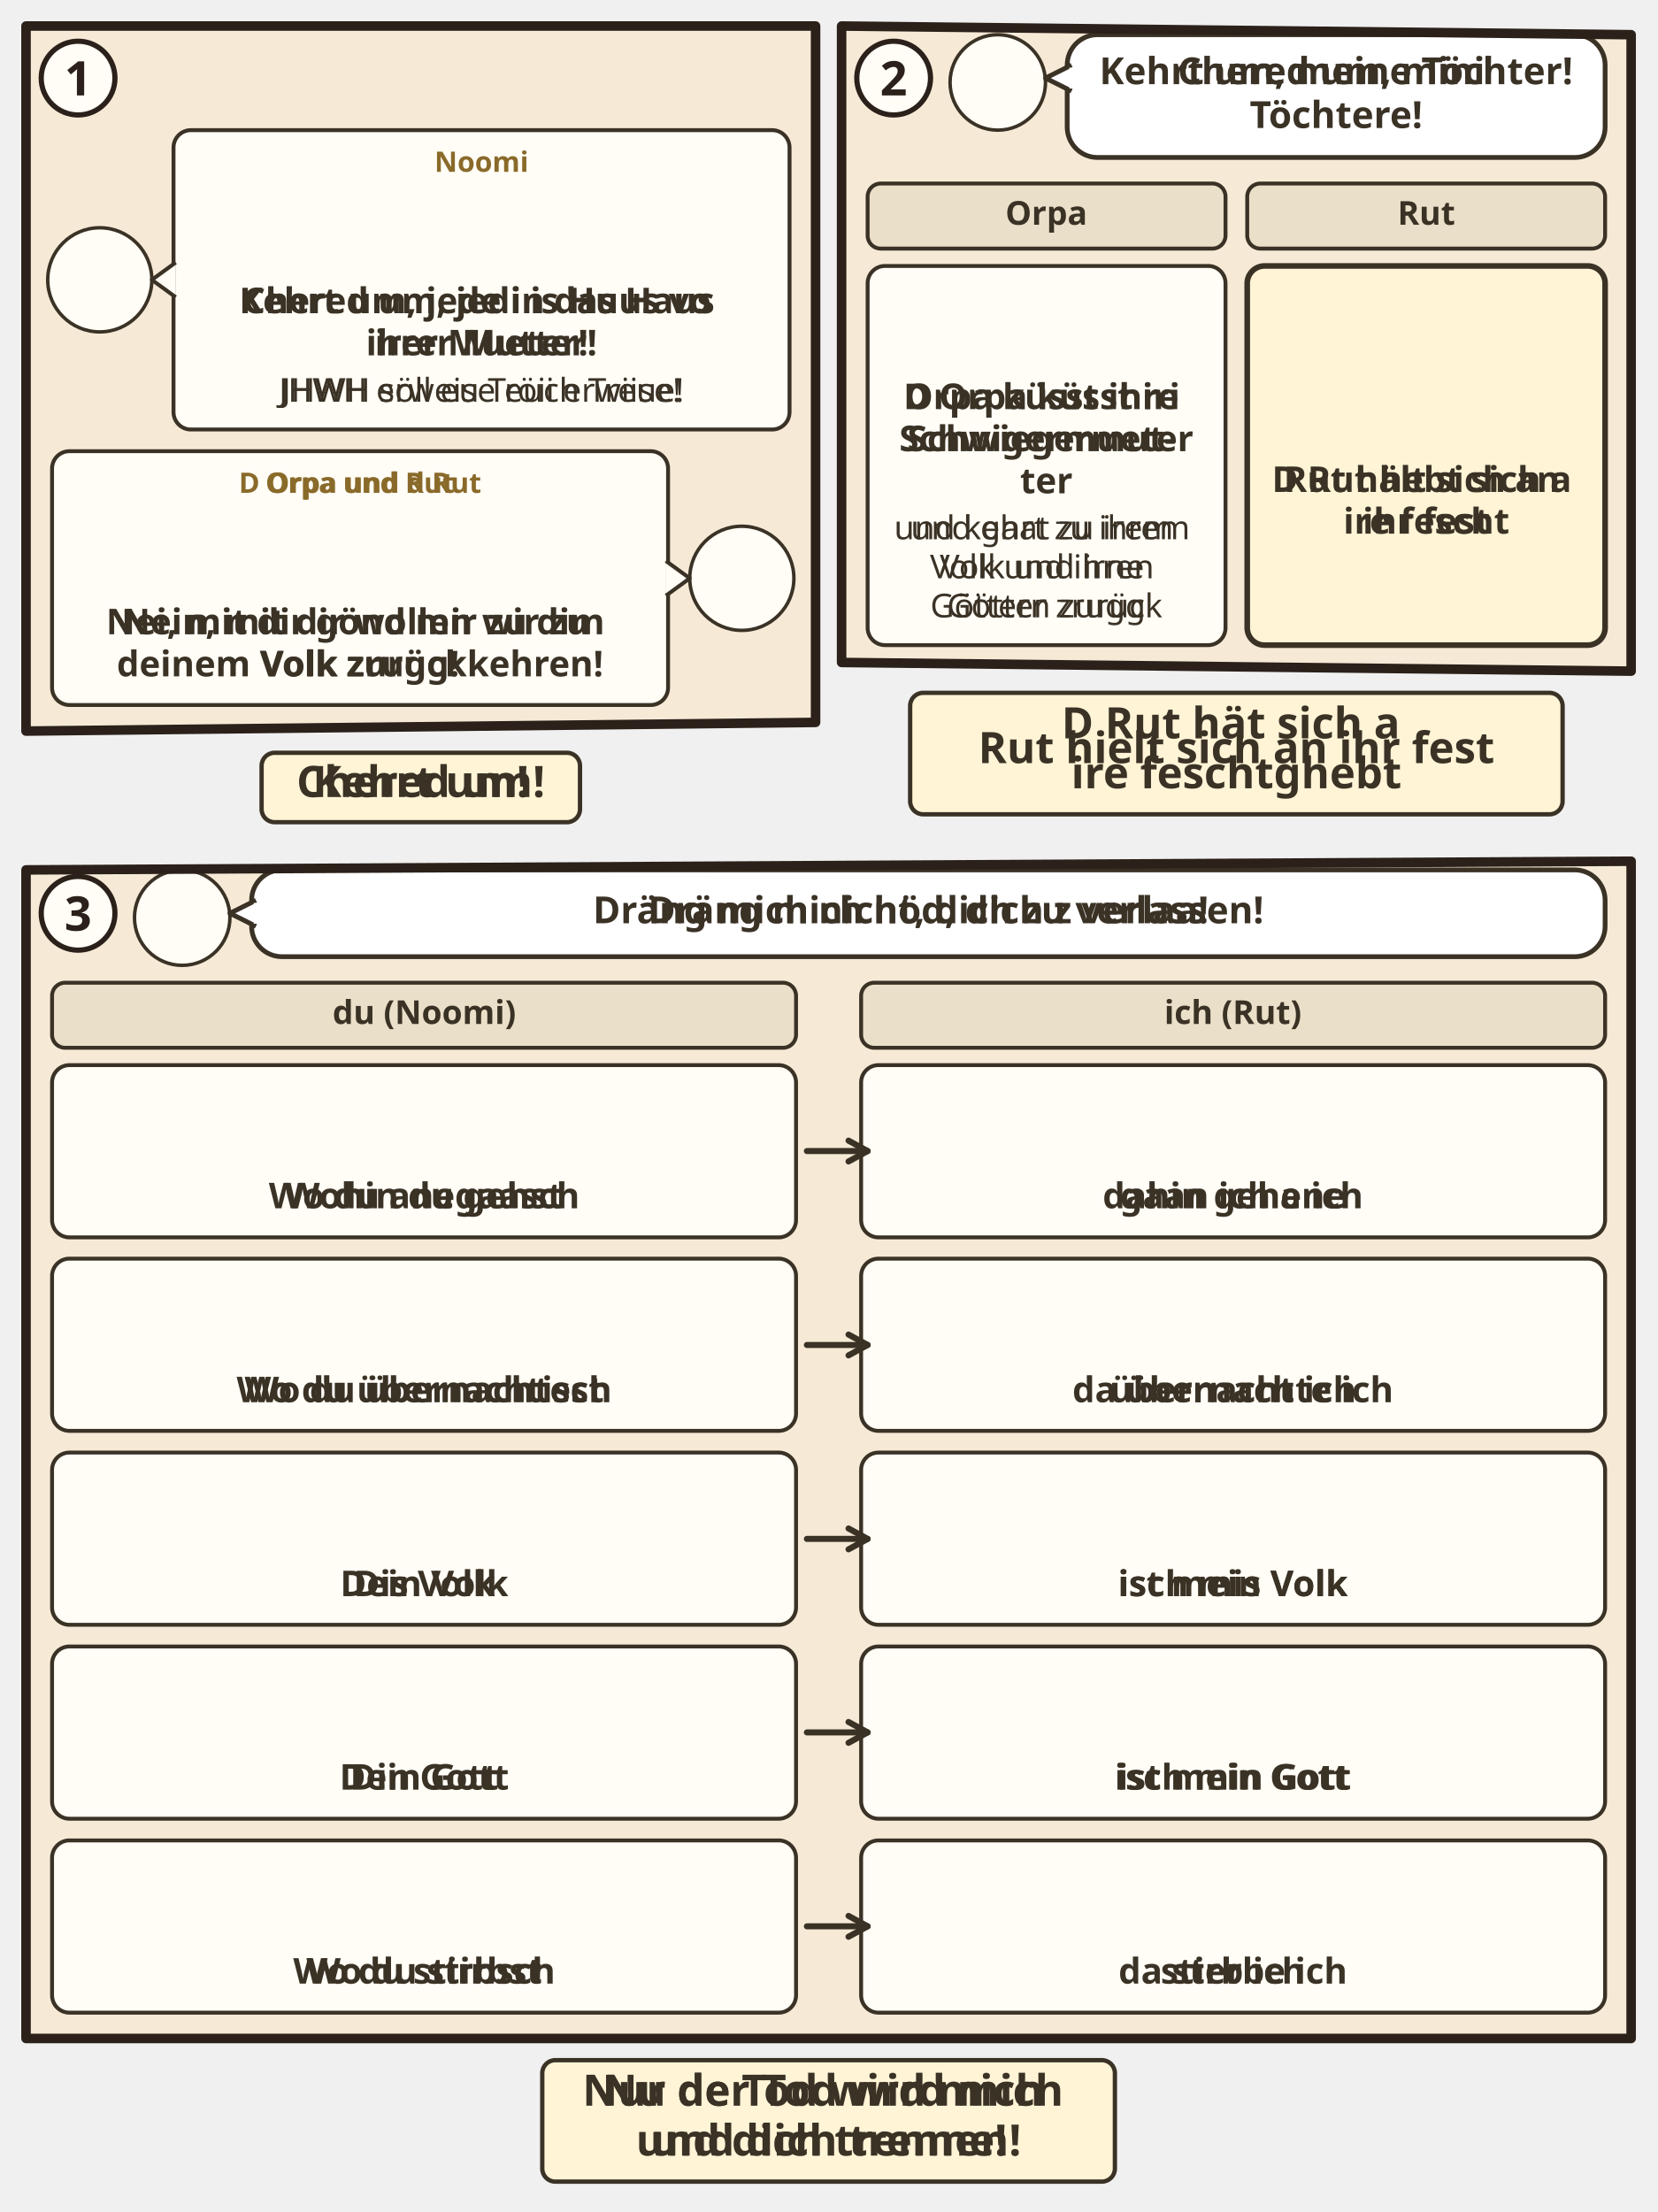
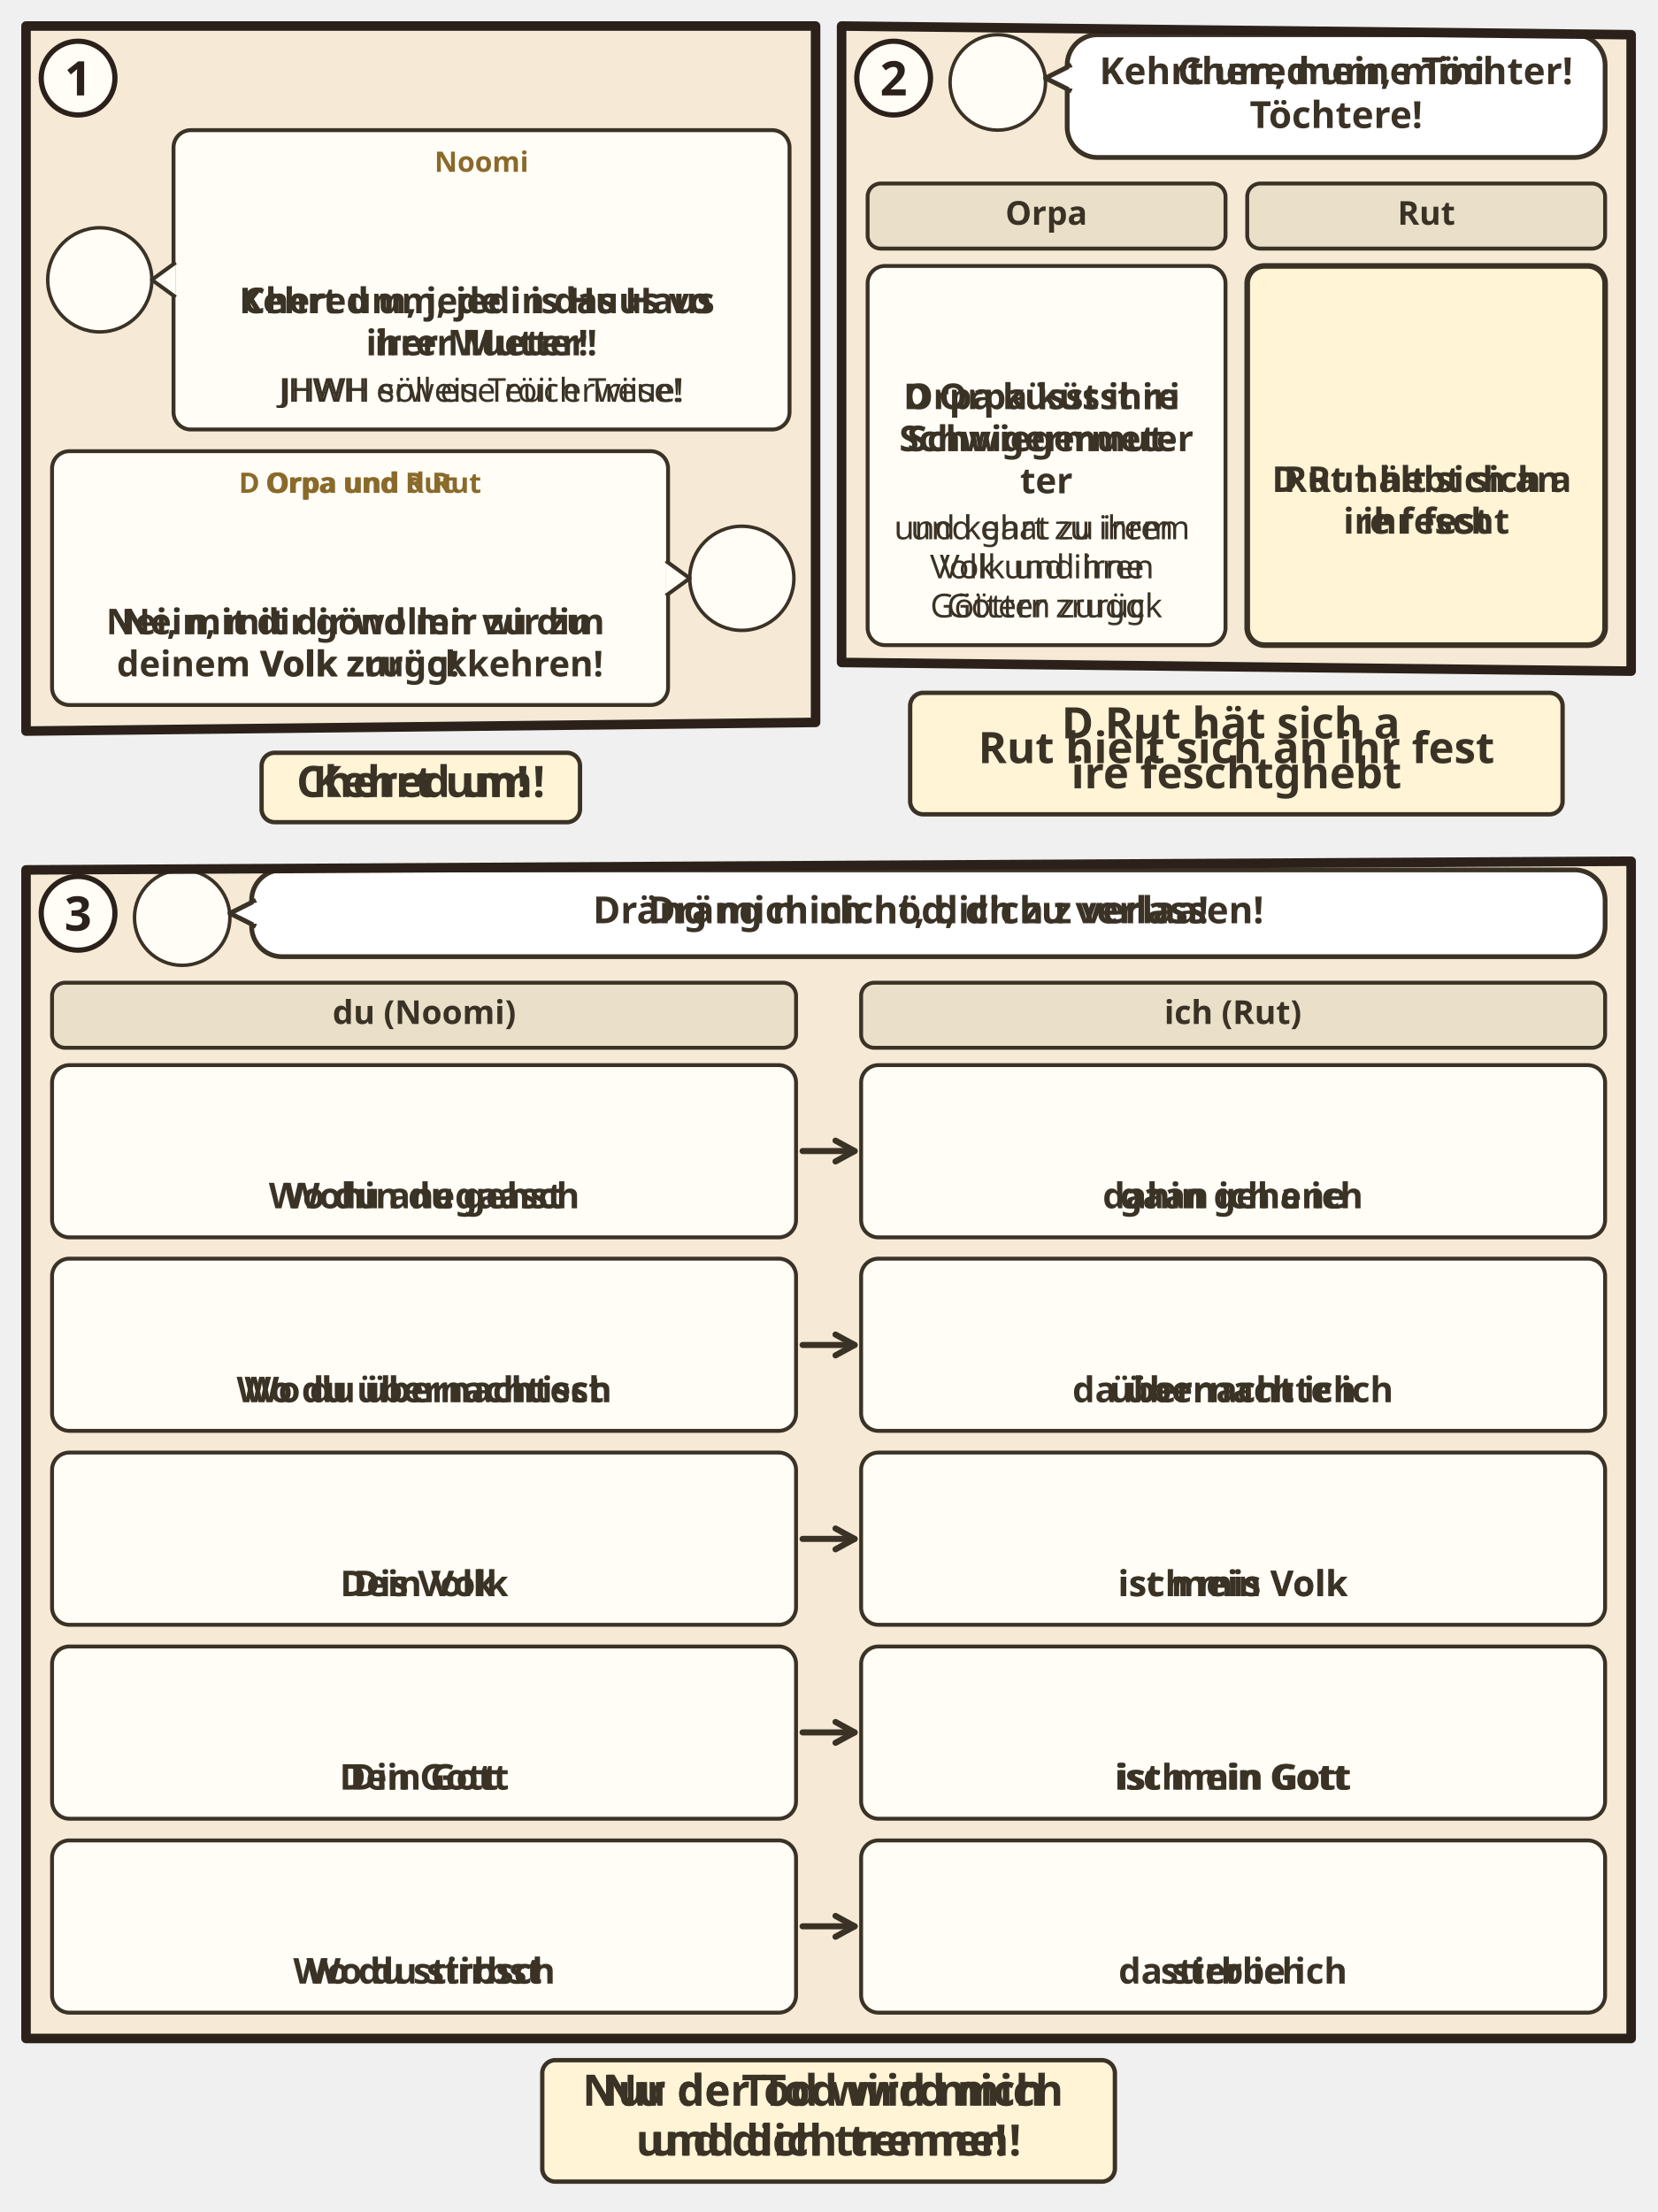
<svg xmlns="http://www.w3.org/2000/svg" viewBox="0 0 382 509.86">
  <svg class="ill-tile" data-span="1" x="0" y="0" width="194" height="196.512" viewBox="0 0 194 196.512">
    <g transform="translate(4 4)">
      <clipPath id="an-cp-rut-001-006-018-1">
        <polygon points="2,2 184,2 184,162.512 2,164.512" />
      </clipPath>
      <g clip-path="url(#an-cp-rut-001-006-018-1)">
        <polygon points="2,2 184,2 184,162.512 2,164.512" fill="#F6EAD7" />
        <g class="dg-vis" data-visual="dialogue">
          <circle cx="19.0" cy="60.5" r="12.0" fill="#FFFDF6" stroke="#3B3226" stroke-width=".8" />
          <use href="#an-p-noomi" x="9.8" y="50.4" width="18.5" height="19.8" />
          <g class="dg-cell">
            <rect x="36.0" y="26.0" width="142.0" height="69.0" rx="4" fill="#FFFDF6" stroke="#3B3226" stroke-width="0.9" />
            <text text-anchor="middle" font-family="sans-serif" font-size="6.5" font-weight="700" fill="#8A6A2A">
              <tspan x="107.0" y="35.6">Noomi</tspan>
            </text>
            <use href="#an-z-umkehr" x="93.7" y="39.2" width="26.7" height="20" />
            <text class="lw lw-de" text-anchor="middle" font-family="sans-serif" font-size="8.2" font-weight="700" fill="#3B3226">
              <tspan x="107.0" y="68.2">Kehrt um, jede in das Haus</tspan>
              <tspan x="107.0" y="77.9">ihrer Mutter!</tspan>
            </text>
            <text class="lw lw-gsw" text-anchor="middle" font-family="sans-serif" font-size="8.2" font-weight="700" fill="#3B3226">
              <tspan x="107.0" y="68.2">Chered um, jedi is Huus vo</tspan>
              <tspan x="107.0" y="77.9">irer Mueter!</tspan>
            </text>
            <text class="lw lw-de" text-anchor="middle" font-family="sans-serif" font-size="7.6" font-weight="400" fill="#3B3226">
              <tspan x="107.0" y="88.6">JHWH erweise euch Treue!</tspan>
            </text>
            <text class="lw lw-gsw" text-anchor="middle" font-family="sans-serif" font-size="7.6" font-weight="400" fill="#3B3226">
              <tspan x="107.0" y="88.6">JHWH söll eu Tröii erwiise!</tspan>
            </text>
          </g>
          <path d="M36.5 56.5L31.0 60.5L36.5 64.5" fill="#FFFDF6" stroke="#3B3226" stroke-width=".9" stroke-linejoin="round" />
          <circle cx="167.0" cy="129.3" r="12.0" fill="#FFFDF6" stroke="#3B3226" stroke-width=".8" />
          <use href="#an-p-orpa" x="157.8" y="119.1" width="18.5" height="19.8" />
          <g class="dg-cell">
            <rect x="8.0" y="100.0" width="142.0" height="58.5" rx="4" fill="#FFFDF6" stroke="#3B3226" stroke-width="0.9" />
            <text class="lw lw-de" text-anchor="middle" font-family="sans-serif" font-size="6.5" font-weight="700" fill="#8A6A2A">
              <tspan x="79.0" y="109.6">Orpa und Rut</tspan>
            </text>
            <text class="lw lw-gsw" text-anchor="middle" font-family="sans-serif" font-size="6.5" font-weight="700" fill="#8A6A2A">
              <tspan x="79.0" y="109.6">D Orpa und d Rut</tspan>
            </text>
            <use href="#an-p-rut" x="72.0" y="113.2" width="14.1" height="20" />
            <text class="lw lw-de" text-anchor="middle" font-family="sans-serif" font-size="8.2" font-weight="700" fill="#3B3226">
              <tspan x="79.0" y="142.2">Nein, mit dir wollen wir zu</tspan>
              <tspan x="79.0" y="151.9">deinem Volk zurückkehren!</tspan>
            </text>
            <text class="lw lw-gsw" text-anchor="middle" font-family="sans-serif" font-size="8.2" font-weight="700" fill="#3B3226">
              <tspan x="79.0" y="142.2">Nei, mit dir gönd mir zu dim</tspan>
              <tspan x="79.0" y="151.9">Volk zrugg!</tspan>
            </text>
          </g>
          <path d="M149.5 125.3L155.0 129.3L149.5 133.3" fill="#FFFDF6" stroke="#3B3226" stroke-width=".9" stroke-linejoin="round" />
        </g>
      </g>
      <polygon points="2,2 184,2 184,162.512 2,164.512" fill="none" stroke="#2B211A" stroke-width="2.2" stroke-linejoin="round" />
      <circle cx="14" cy="14" r="8.5" fill="#FFFDF6" stroke="#2B211A" stroke-width="1.2" />
      <text x="14" y="18" text-anchor="middle" font-family="sans-serif" font-size="11" font-weight="700" fill="#2B211A">1</text>
      <g transform="translate(0.0 168.512)">
        <g class="ill-words">
          <rect x="56.3" y="1.0" width="73.4" height="16" rx="3" fill="#FFF4D6" stroke="#3B3226" stroke-width="1" />
          <text class="lw lw-de" text-anchor="middle" font-family="sans-serif" font-size="10" font-weight="700" fill="#3B3226">
            <tspan x="93.0" y="11.2">Kehrt um!</tspan>
          </text>
          <text class="lw lw-gsw" text-anchor="middle" font-family="sans-serif" font-size="10" font-weight="700" fill="#3B3226">
            <tspan x="93.0" y="11.2">Chered um!</tspan>
          </text>
        </g>
      </g>
    </g>
  </svg>
  <svg class="ill-tile" data-span="1" x="188" y="0" width="194" height="194.696" viewBox="0 0 194 194.696">
    <g transform="translate(4 4)">
      <clipPath id="an-cp-rut-001-006-018-2">
        <polygon points="2,2 184,4 184,150.696 2,148.696" />
      </clipPath>
      <g clip-path="url(#an-cp-rut-001-006-018-2)">
        <polygon points="2,2 184,4 184,150.696 2,148.696" fill="#F6EAD7" />
        <circle cx="38.0" cy="15.0" r="11.0" fill="#FFFDF6" stroke="#3B3226" stroke-width=".8" />
        <use href="#an-p-noomi" x="29.6" y="5.8" width="16.8" height="18.0" />
        <rect x="54.0" y="4" width="124.0" height="28.3" rx="7" fill="#FFFFFF" stroke="#3B3226" stroke-width="1.1" />
        <path d="M55.0 11L49.0 14L55.0 17" fill="#FFFFFF" stroke="#3B3226" stroke-width="1.1" stroke-linejoin="round" />
        <path d="M55.2 11.6V16.4" stroke="#FFFFFF" stroke-width="1.4" />
        <text class="lw lw-de" text-anchor="middle" font-family="sans-serif" font-size="8.6" font-weight="700" fill="#3B3226">
          <tspan x="116.0" y="15.4">Kehrt um, meine Töchter!</tspan>
        </text>
        <text class="lw lw-gsw" text-anchor="middle" font-family="sans-serif" font-size="8.6" font-weight="700" fill="#3B3226">
          <tspan x="116.0" y="15.4">Chered um, mini</tspan>
          <tspan x="116.0" y="25.5">Töchtere!</tspan>
        </text>
        <g class="dg-vis" data-visual="columns">
          <rect x="8.0" y="38.3" width="82.5" height="15.0" rx="3" fill="#EADFC8" stroke="#3B3226" stroke-width=".9" />
          <text text-anchor="middle" font-family="sans-serif" font-size="7.6" font-weight="700" fill="#3B3226">
            <tspan x="49.2" y="47.8">Orpa</tspan>
          </text>
          <rect x="95.5" y="38.3" width="82.5" height="15.0" rx="3" fill="#EADFC8" stroke="#3B3226" stroke-width=".9" />
          <text text-anchor="middle" font-family="sans-serif" font-size="7.6" font-weight="700" fill="#3B3226">
            <tspan x="136.8" y="47.8">Rut</tspan>
          </text>
          <g class="dg-cell">
            <rect x="8.0" y="57.3" width="82.5" height="87.4" rx="4" fill="#FFFDF6" stroke="#3B3226" stroke-width="0.9" />
            <use href="#an-p-orpa" x="27.6" y="61.3" width="14.1" height="20" />
            <use href="#an-z-kuss" x="44.7" y="61.3" width="26.2" height="20" />
            <text class="lw lw-de" text-anchor="middle" font-family="sans-serif" font-size="8.2" font-weight="700" fill="#3B3226">
              <tspan x="49.2" y="90.3">Orpa küsst ihre</tspan>
              <tspan x="49.2" y="100.0">Schwiegermut-</tspan>
              <tspan x="49.2" y="109.7">ter</tspan>
            </text>
            <text class="lw lw-gsw" text-anchor="middle" font-family="sans-serif" font-size="8.2" font-weight="700" fill="#3B3226">
              <tspan x="49.2" y="90.3">D Orpa küsst iri</tspan>
              <tspan x="49.2" y="100.0">Schwigermueter</tspan>
            </text>
            <text class="lw lw-de" text-anchor="middle" font-family="sans-serif" font-size="7.6" font-weight="400" fill="#3B3226">
              <tspan x="49.2" y="120.3">und kehrt zu ihrem</tspan>
              <tspan x="49.2" y="129.3">Volk und ihren</tspan>
              <tspan x="49.2" y="138.3">Göttern zurück</tspan>
            </text>
            <text class="lw lw-gsw" text-anchor="middle" font-family="sans-serif" font-size="7.6" font-weight="400" fill="#3B3226">
              <tspan x="49.2" y="120.3">und gaat zu irem</tspan>
              <tspan x="49.2" y="129.3">Volk und irne</tspan>
              <tspan x="49.2" y="138.3">Götter zrugg</tspan>
            </text>
          </g>
          <g class="dg-cell">
            <rect x="95.5" y="57.3" width="82.5" height="87.4" rx="4" fill="#FFF4D6" stroke="#3B3226" stroke-width="1.3" />
            <use href="#an-p-rut" x="116.9" y="80.3" width="14.1" height="20" />
            <use href="#an-z-treue" x="134.0" y="80.3" width="22.7" height="20" />
            <text class="lw lw-de" text-anchor="middle" font-family="sans-serif" font-size="8.2" font-weight="700" fill="#3B3226">
              <tspan x="136.8" y="109.4">Rut hält sich an</tspan>
              <tspan x="136.8" y="119.0">ihr fest</tspan>
            </text>
            <text class="lw lw-gsw" text-anchor="middle" font-family="sans-serif" font-size="8.2" font-weight="700" fill="#3B3226">
              <tspan x="136.8" y="109.4">D Rut hebt sich a</tspan>
              <tspan x="136.8" y="119.0">ire fescht</tspan>
            </text>
          </g>
        </g>
      </g>
      <polygon points="2,2 184,4 184,150.696 2,148.696" fill="none" stroke="#2B211A" stroke-width="2.2" stroke-linejoin="round" />
      <circle cx="14" cy="14" r="8.5" fill="#FFFDF6" stroke="#2B211A" stroke-width="1.2" />
      <text x="14" y="18" text-anchor="middle" font-family="sans-serif" font-size="11" font-weight="700" fill="#2B211A">2</text>
      <g transform="translate(0.0 154.696)">
        <g class="ill-words">
          <rect x="17.8" y="1.0" width="150.4" height="28" rx="3" fill="#FFF4D6" stroke="#3B3226" stroke-width="1" />
          <text class="lw lw-de" text-anchor="middle" font-family="sans-serif" font-size="10" font-weight="700" fill="#3B3226">
            <tspan x="93.0" y="17.2">Rut hielt sich an ihr fest</tspan>
          </text>
          <text class="lw lw-gsw" text-anchor="middle" font-family="sans-serif" font-size="10" font-weight="700" fill="#3B3226">
            <tspan x="93.0" y="11.5">D Rut hät sich a</tspan>
            <tspan x="93.0" y="23.0">ire feschtghebt</tspan>
          </text>
        </g>
      </g>
    </g>
  </svg>
  <svg class="ill-tile" data-span="2" x="0" y="192.512" width="382" height="317.348" viewBox="0 0 382 317.348">
    <g transform="translate(4 4)">
      <clipPath id="an-cp-rut-001-006-018-3">
        <polygon points="2,4 372,2 372,273.348 2,273.348" />
      </clipPath>
      <g clip-path="url(#an-cp-rut-001-006-018-3)">
        <polygon points="2,4 372,2 372,273.348 2,273.348" fill="#F6EAD7" />
        <circle cx="38.0" cy="15.0" r="11.0" fill="#FFFDF6" stroke="#3B3226" stroke-width=".8" />
        <use href="#an-p-rut" x="29.6" y="5.8" width="16.8" height="18.0" />
        <rect x="54.0" y="4" width="312.0" height="20.0" rx="7" fill="#FFFFFF" stroke="#3B3226" stroke-width="1.1" />
        <path d="M55.0 11L49.0 14L55.0 17" fill="#FFFFFF" stroke="#3B3226" stroke-width="1.1" stroke-linejoin="round" />
        <path d="M55.2 11.6V16.4" stroke="#FFFFFF" stroke-width="1.4" />
        <text class="lw lw-de" text-anchor="middle" font-family="sans-serif" font-size="8.6" font-weight="700" fill="#3B3226">
          <tspan x="210.0" y="16.3">Dräng mich nicht, dich zu verlassen!</tspan>
        </text>
        <text class="lw lw-gsw" text-anchor="middle" font-family="sans-serif" font-size="8.6" font-weight="700" fill="#3B3226">
          <tspan x="210.0" y="16.3">Dräng mich nöd, dich z verlaa!</tspan>
        </text>
        <g class="dg-vis" data-visual="columns">
          <rect x="8.0" y="30.0" width="171.5" height="15.0" rx="3" fill="#EADFC8" stroke="#3B3226" stroke-width=".9" />
          <text text-anchor="middle" font-family="sans-serif" font-size="7.6" font-weight="700" fill="#3B3226">
            <tspan x="93.8" y="39.5">du (Noomi)</tspan>
          </text>
          <rect x="194.5" y="30.0" width="171.5" height="15.0" rx="3" fill="#EADFC8" stroke="#3B3226" stroke-width=".9" />
          <text text-anchor="middle" font-family="sans-serif" font-size="7.6" font-weight="700" fill="#3B3226">
            <tspan x="280.2" y="39.5">ich (Rut)</tspan>
          </text>
          <g class="dg-cell">
            <rect x="8.0" y="49.0" width="171.5" height="39.7" rx="4" fill="#FFFDF6" stroke="#3B3226" stroke-width="0.9" />
            <use href="#an-z-weg" x="78.8" y="53.0" width="30.0" height="20" />
            <text class="lw lw-de" text-anchor="middle" font-family="sans-serif" font-size="8.2" font-weight="700" fill="#3B3226">
              <tspan x="93.8" y="82.0">Wohin du gehst</tspan>
            </text>
            <text class="lw lw-gsw" text-anchor="middle" font-family="sans-serif" font-size="8.2" font-weight="700" fill="#3B3226">
              <tspan x="93.8" y="82.0">Wo du anegaasch</tspan>
            </text>
          </g>
          <g class="dg-cell">
            <rect x="194.5" y="49.0" width="171.5" height="39.7" rx="4" fill="#FFFDF6" stroke="#3B3226" stroke-width="0.9" />
            <use href="#an-z-weg" x="265.2" y="53.0" width="30.0" height="20" />
            <text class="lw lw-de" text-anchor="middle" font-family="sans-serif" font-size="8.2" font-weight="700" fill="#3B3226">
              <tspan x="280.2" y="82.0">dahin gehe ich</tspan>
            </text>
            <text class="lw lw-gsw" text-anchor="middle" font-family="sans-serif" font-size="8.2" font-weight="700" fill="#3B3226">
              <tspan x="280.2" y="82.0">gaan ich ane</tspan>
            </text>
          </g>
-           <path d="M182.0 68.8L196.0 68.8" stroke="#3B3226" stroke-width="1.4" stroke-linecap="round" />
-           <path d="M191.6 71.2L196.0 68.8L191.6 66.4" fill="none" stroke="#3B3226" stroke-width="1.4" stroke-linecap="round" stroke-linejoin="round" />
+           <g class="dg-link" data-a="181.0,68.8" data-b="193.0,68.8">
+             <path d="M181.0 68.8L193.0 68.8" stroke="#3B3226" stroke-width="1.4" stroke-linecap="round" />
+             <path d="M188.6 71.2L193.0 68.8L188.6 66.4" fill="none" stroke="#3B3226" stroke-width="1.4" stroke-linecap="round" stroke-linejoin="round" />
+           </g>
          <g class="dg-cell">
            <rect x="8.0" y="93.6" width="171.5" height="39.7" rx="4" fill="#FFFDF6" stroke="#3B3226" stroke-width="0.9" />
            <use href="#an-z-nacht" x="83.8" y="97.6" width="20.0" height="20" />
            <text class="lw lw-de" text-anchor="middle" font-family="sans-serif" font-size="8.2" font-weight="700" fill="#3B3226">
              <tspan x="93.8" y="126.7">Wo du übernachtest</tspan>
            </text>
            <text class="lw lw-gsw" text-anchor="middle" font-family="sans-serif" font-size="8.2" font-weight="700" fill="#3B3226">
              <tspan x="93.8" y="126.7">Wo du übernachtisch</tspan>
            </text>
          </g>
          <g class="dg-cell">
            <rect x="194.5" y="93.6" width="171.5" height="39.7" rx="4" fill="#FFFDF6" stroke="#3B3226" stroke-width="0.9" />
            <use href="#an-z-nacht" x="270.2" y="97.6" width="20.0" height="20" />
            <text class="lw lw-de" text-anchor="middle" font-family="sans-serif" font-size="8.2" font-weight="700" fill="#3B3226">
              <tspan x="280.2" y="126.7">da übernachte ich</tspan>
            </text>
            <text class="lw lw-gsw" text-anchor="middle" font-family="sans-serif" font-size="8.2" font-weight="700" fill="#3B3226">
              <tspan x="280.2" y="126.7">übernacht ich</tspan>
            </text>
          </g>
-           <path d="M182.0 113.5L196.0 113.5" stroke="#3B3226" stroke-width="1.4" stroke-linecap="round" />
-           <path d="M191.6 115.9L196.0 113.5L191.6 111.1" fill="none" stroke="#3B3226" stroke-width="1.4" stroke-linecap="round" stroke-linejoin="round" />
+           <g class="dg-link" data-a="181.0,113.5" data-b="193.0,113.5">
+             <path d="M181.0 113.5L193.0 113.5" stroke="#3B3226" stroke-width="1.4" stroke-linecap="round" />
+             <path d="M188.6 115.9L193.0 113.5L188.6 111.1" fill="none" stroke="#3B3226" stroke-width="1.4" stroke-linecap="round" stroke-linejoin="round" />
+           </g>
          <g class="dg-cell">
            <rect x="8.0" y="138.3" width="171.5" height="39.7" rx="4" fill="#FFFDF6" stroke="#3B3226" stroke-width="0.9" />
            <use href="#an-p-g-volk-gruppe" x="83.0" y="142.3" width="21.6" height="20" />
            <text class="lw lw-de" text-anchor="middle" font-family="sans-serif" font-size="8.2" font-weight="700" fill="#3B3226">
              <tspan x="93.8" y="171.4">Dein Volk</tspan>
            </text>
            <text class="lw lw-gsw" text-anchor="middle" font-family="sans-serif" font-size="8.2" font-weight="700" fill="#3B3226">
              <tspan x="93.8" y="171.4">Dis Volk</tspan>
            </text>
          </g>
          <g class="dg-cell">
            <rect x="194.5" y="138.3" width="171.5" height="39.7" rx="4" fill="#FFFDF6" stroke="#3B3226" stroke-width="0.9" />
            <use href="#an-p-g-volk-gruppe" x="269.4" y="142.3" width="21.6" height="20" />
            <text class="lw lw-de" text-anchor="middle" font-family="sans-serif" font-size="8.2" font-weight="700" fill="#3B3226">
              <tspan x="280.2" y="171.4">ist mein Volk</tspan>
            </text>
            <text class="lw lw-gsw" text-anchor="middle" font-family="sans-serif" font-size="8.2" font-weight="700" fill="#3B3226">
              <tspan x="280.2" y="171.4">isch mis Volk</tspan>
            </text>
          </g>
-           <path d="M182.0 158.2L196.0 158.2" stroke="#3B3226" stroke-width="1.4" stroke-linecap="round" />
-           <path d="M191.6 160.6L196.0 158.2L191.6 155.8" fill="none" stroke="#3B3226" stroke-width="1.4" stroke-linecap="round" stroke-linejoin="round" />
+           <g class="dg-link" data-a="181.0,158.2" data-b="193.0,158.2">
+             <path d="M181.0 158.2L193.0 158.2" stroke="#3B3226" stroke-width="1.4" stroke-linecap="round" />
+             <path d="M188.6 160.6L193.0 158.2L188.6 155.8" fill="none" stroke="#3B3226" stroke-width="1.4" stroke-linecap="round" stroke-linejoin="round" />
+           </g>
          <g class="dg-cell">
            <rect x="8.0" y="183.0" width="171.5" height="39.7" rx="4" fill="#FFFDF6" stroke="#3B3226" stroke-width="0.9" />
            <use href="#an-gott" x="83.8" y="187.0" width="20.0" height="20" />
            <text class="lw lw-de" text-anchor="middle" font-family="sans-serif" font-size="8.2" font-weight="700" fill="#3B3226">
              <tspan x="93.8" y="216.0">Dein Gott</tspan>
            </text>
            <text class="lw lw-gsw" text-anchor="middle" font-family="sans-serif" font-size="8.2" font-weight="700" fill="#3B3226">
              <tspan x="93.8" y="216.0">Din Gott</tspan>
            </text>
          </g>
          <g class="dg-cell">
            <rect x="194.5" y="183.0" width="171.5" height="39.7" rx="4" fill="#FFFDF6" stroke="#3B3226" stroke-width="0.9" />
            <use href="#an-gott" x="270.2" y="187.0" width="20.0" height="20" />
            <text class="lw lw-de" text-anchor="middle" font-family="sans-serif" font-size="8.2" font-weight="700" fill="#3B3226">
              <tspan x="280.2" y="216.0">ist mein Gott</tspan>
            </text>
            <text class="lw lw-gsw" text-anchor="middle" font-family="sans-serif" font-size="8.2" font-weight="700" fill="#3B3226">
              <tspan x="280.2" y="216.0">isch min Gott</tspan>
            </text>
          </g>
-           <path d="M182.0 202.8L196.0 202.8" stroke="#3B3226" stroke-width="1.4" stroke-linecap="round" />
-           <path d="M191.6 205.2L196.0 202.8L191.6 200.4" fill="none" stroke="#3B3226" stroke-width="1.4" stroke-linecap="round" stroke-linejoin="round" />
+           <g class="dg-link" data-a="181.0,202.8" data-b="193.0,202.8">
+             <path d="M181.0 202.8L193.0 202.8" stroke="#3B3226" stroke-width="1.4" stroke-linecap="round" />
+             <path d="M188.6 205.2L193.0 202.8L188.6 200.4" fill="none" stroke="#3B3226" stroke-width="1.4" stroke-linecap="round" stroke-linejoin="round" />
+           </g>
          <g class="dg-cell">
            <rect x="8.0" y="227.7" width="171.5" height="39.7" rx="4" fill="#FFFDF6" stroke="#3B3226" stroke-width="0.9" />
            <use href="#an-z-tod" x="80.7" y="231.7" width="26.2" height="20" />
            <text class="lw lw-de" text-anchor="middle" font-family="sans-serif" font-size="8.2" font-weight="700" fill="#3B3226">
              <tspan x="93.8" y="260.7">Wo du stirbst</tspan>
            </text>
            <text class="lw lw-gsw" text-anchor="middle" font-family="sans-serif" font-size="8.2" font-weight="700" fill="#3B3226">
              <tspan x="93.8" y="260.7">Wo du stirbsch</tspan>
            </text>
          </g>
          <g class="dg-cell">
            <rect x="194.5" y="227.7" width="171.5" height="39.7" rx="4" fill="#FFFDF6" stroke="#3B3226" stroke-width="0.9" />
            <use href="#an-z-tod" x="267.2" y="231.7" width="26.2" height="20" />
            <text class="lw lw-de" text-anchor="middle" font-family="sans-serif" font-size="8.2" font-weight="700" fill="#3B3226">
              <tspan x="280.2" y="260.7">da sterbe ich</tspan>
            </text>
            <text class="lw lw-gsw" text-anchor="middle" font-family="sans-serif" font-size="8.2" font-weight="700" fill="#3B3226">
              <tspan x="280.2" y="260.7">stirb ich</tspan>
            </text>
          </g>
-           <path d="M182.0 247.5L196.0 247.5" stroke="#3B3226" stroke-width="1.4" stroke-linecap="round" />
-           <path d="M191.6 249.9L196.0 247.5L191.6 245.1" fill="none" stroke="#3B3226" stroke-width="1.4" stroke-linecap="round" stroke-linejoin="round" />
+           <g class="dg-link" data-a="181.0,247.5" data-b="193.0,247.5">
+             <path d="M181.0 247.5L193.0 247.5" stroke="#3B3226" stroke-width="1.4" stroke-linecap="round" />
+             <path d="M188.6 249.9L193.0 247.5L188.6 245.1" fill="none" stroke="#3B3226" stroke-width="1.4" stroke-linecap="round" stroke-linejoin="round" />
+           </g>
        </g>
      </g>
      <polygon points="2,4 372,2 372,273.348 2,273.348" fill="none" stroke="#2B211A" stroke-width="2.2" stroke-linejoin="round" />
      <circle cx="14" cy="14" r="8.5" fill="#FFFDF6" stroke="#2B211A" stroke-width="1.2" />
      <text x="14" y="18" text-anchor="middle" font-family="sans-serif" font-size="11" font-weight="700" fill="#2B211A">3</text>
      <g transform="translate(94.0 277.348)">
        <g class="ill-words">
          <rect x="27.0" y="1.0" width="132.0" height="28" rx="3" fill="#FFF4D6" stroke="#3B3226" stroke-width="1" />
          <text class="lw lw-de" text-anchor="middle" font-family="sans-serif" font-size="10" font-weight="700" fill="#3B3226">
            <tspan x="93.0" y="11.5">Nur der Tod wird mich</tspan>
            <tspan x="93.0" y="23.0">und dich trennen!</tspan>
          </text>
          <text class="lw lw-gsw" text-anchor="middle" font-family="sans-serif" font-size="10" font-weight="700" fill="#3B3226">
            <tspan x="93.0" y="11.5">Nu de Tod wird mich</tspan>
            <tspan x="93.0" y="23.0">und dich trenne!</tspan>
          </text>
        </g>
      </g>
    </g>
  </svg>
  <svg class="ill-tile ill-narrow" data-span="1" x="402" y="0" width="194" height="344.996" viewBox="0 0 194 344.996">
    <g transform="translate(4 4)">
      <clipPath id="an-cp-rut-001-006-018-3n">
        <polygon points="2,4 184,2 184,300.996 2,300.996" />
      </clipPath>
      <g clip-path="url(#an-cp-rut-001-006-018-3n)">
        <polygon points="2,4 184,2 184,300.996 2,300.996" fill="#F6EAD7" />
        <circle cx="38.0" cy="15.0" r="11.0" fill="#FFFDF6" stroke="#3B3226" stroke-width=".8" />
        <use href="#an-p-rut" x="29.6" y="5.8" width="16.8" height="18.0" />
        <rect x="54.0" y="4" width="124.0" height="28.3" rx="7" fill="#FFFFFF" stroke="#3B3226" stroke-width="1.1" />
        <path d="M55.0 11L49.0 14L55.0 17" fill="#FFFFFF" stroke="#3B3226" stroke-width="1.1" stroke-linejoin="round" />
        <path d="M55.2 11.6V16.4" stroke="#FFFFFF" stroke-width="1.4" />
        <text class="lw lw-de" text-anchor="middle" font-family="sans-serif" font-size="8.6" font-weight="700" fill="#3B3226">
          <tspan x="116.0" y="15.4">Dräng mich nicht, dich zu</tspan>
          <tspan x="116.0" y="25.5">verlassen!</tspan>
        </text>
        <text class="lw lw-gsw" text-anchor="middle" font-family="sans-serif" font-size="8.6" font-weight="700" fill="#3B3226">
          <tspan x="116.0" y="15.4">Dräng mich nöd, dich z</tspan>
          <tspan x="116.0" y="25.5">verlaa!</tspan>
        </text>
        <g class="dg-vis" data-visual="columns">
          <rect x="8.0" y="38.3" width="77.5" height="15.0" rx="3" fill="#EADFC8" stroke="#3B3226" stroke-width=".9" />
          <text text-anchor="middle" font-family="sans-serif" font-size="7.6" font-weight="700" fill="#3B3226">
            <tspan x="46.8" y="47.8">du (Noomi)</tspan>
          </text>
          <rect x="100.5" y="38.3" width="77.5" height="15.0" rx="3" fill="#EADFC8" stroke="#3B3226" stroke-width=".9" />
          <text text-anchor="middle" font-family="sans-serif" font-size="7.6" font-weight="700" fill="#3B3226">
            <tspan x="139.2" y="47.8">ich (Rut)</tspan>
          </text>
          <g class="dg-cell">
            <rect x="8.0" y="57.3" width="77.5" height="49.4" rx="4" fill="#FFFDF6" stroke="#3B3226" stroke-width="0.9" />
            <use href="#an-z-weg" x="31.8" y="61.3" width="30.0" height="20" />
            <text class="lw lw-de" text-anchor="middle" font-family="sans-serif" font-size="8.2" font-weight="700" fill="#3B3226">
              <tspan x="46.8" y="90.3">Wohin du gehst</tspan>
            </text>
            <text class="lw lw-gsw" text-anchor="middle" font-family="sans-serif" font-size="8.2" font-weight="700" fill="#3B3226">
              <tspan x="46.8" y="90.3">Wo du</tspan>
              <tspan x="46.8" y="100.0">anegaasch</tspan>
            </text>
          </g>
          <g class="dg-cell">
            <rect x="100.5" y="57.3" width="77.5" height="49.4" rx="4" fill="#FFFDF6" stroke="#3B3226" stroke-width="0.9" />
            <use href="#an-z-weg" x="124.2" y="66.1" width="30.0" height="20" />
            <text class="lw lw-de" text-anchor="middle" font-family="sans-serif" font-size="8.2" font-weight="700" fill="#3B3226">
              <tspan x="139.2" y="95.2">dahin gehe ich</tspan>
            </text>
            <text class="lw lw-gsw" text-anchor="middle" font-family="sans-serif" font-size="8.2" font-weight="700" fill="#3B3226">
              <tspan x="139.2" y="95.2">gaan ich ane</tspan>
            </text>
          </g>
-           <path d="M88.0 81.9L102.0 81.9" stroke="#3B3226" stroke-width="1.4" stroke-linecap="round" />
-           <path d="M97.6 84.3L102.0 81.9L97.6 79.5" fill="none" stroke="#3B3226" stroke-width="1.4" stroke-linecap="round" stroke-linejoin="round" />
+           <g class="dg-link" data-a="87.0,81.9" data-b="99.0,81.9">
+             <path d="M87.0 81.9L99.0 81.9" stroke="#3B3226" stroke-width="1.4" stroke-linecap="round" />
+             <path d="M94.6 84.3L99.0 81.9L94.6 79.5" fill="none" stroke="#3B3226" stroke-width="1.4" stroke-linecap="round" stroke-linejoin="round" />
+           </g>
          <g class="dg-cell">
            <rect x="8.0" y="111.6" width="77.5" height="49.4" rx="4" fill="#FFFDF6" stroke="#3B3226" stroke-width="0.9" />
            <use href="#an-z-nacht" x="36.8" y="115.6" width="20.0" height="20" />
            <text class="lw lw-de" text-anchor="middle" font-family="sans-serif" font-size="8.2" font-weight="700" fill="#3B3226">
              <tspan x="46.8" y="144.7">Wo du</tspan>
              <tspan x="46.8" y="154.3">übernachtest</tspan>
            </text>
            <text class="lw lw-gsw" text-anchor="middle" font-family="sans-serif" font-size="8.2" font-weight="700" fill="#3B3226">
              <tspan x="46.8" y="144.7">Wo du</tspan>
              <tspan x="46.8" y="154.3">übernachtisch</tspan>
            </text>
          </g>
          <g class="dg-cell">
            <rect x="100.5" y="111.6" width="77.5" height="49.4" rx="4" fill="#FFFDF6" stroke="#3B3226" stroke-width="0.9" />
            <use href="#an-z-nacht" x="129.2" y="115.6" width="20.0" height="20" />
            <text class="lw lw-de" text-anchor="middle" font-family="sans-serif" font-size="8.2" font-weight="700" fill="#3B3226">
              <tspan x="139.2" y="144.7">da übernachte</tspan>
              <tspan x="139.2" y="154.3">ich</tspan>
            </text>
            <text class="lw lw-gsw" text-anchor="middle" font-family="sans-serif" font-size="8.2" font-weight="700" fill="#3B3226">
              <tspan x="139.2" y="144.7">übernacht ich</tspan>
            </text>
          </g>
-           <path d="M88.0 136.3L102.0 136.3" stroke="#3B3226" stroke-width="1.4" stroke-linecap="round" />
-           <path d="M97.6 138.7L102.0 136.3L97.6 133.9" fill="none" stroke="#3B3226" stroke-width="1.4" stroke-linecap="round" stroke-linejoin="round" />
+           <g class="dg-link" data-a="87.0,136.3" data-b="99.0,136.3">
+             <path d="M87.0 136.3L99.0 136.3" stroke="#3B3226" stroke-width="1.4" stroke-linecap="round" />
+             <path d="M94.6 138.7L99.0 136.3L94.6 133.9" fill="none" stroke="#3B3226" stroke-width="1.4" stroke-linecap="round" stroke-linejoin="round" />
+           </g>
          <g class="dg-cell">
            <rect x="8.0" y="166.0" width="77.5" height="39.7" rx="4" fill="#FFFDF6" stroke="#3B3226" stroke-width="0.9" />
            <use href="#an-p-g-volk-gruppe" x="36.0" y="170.0" width="21.6" height="20" />
            <text class="lw lw-de" text-anchor="middle" font-family="sans-serif" font-size="8.2" font-weight="700" fill="#3B3226">
              <tspan x="46.8" y="199.0">Dein Volk</tspan>
            </text>
            <text class="lw lw-gsw" text-anchor="middle" font-family="sans-serif" font-size="8.2" font-weight="700" fill="#3B3226">
              <tspan x="46.8" y="199.0">Dis Volk</tspan>
            </text>
          </g>
          <g class="dg-cell">
            <rect x="100.5" y="166.0" width="77.5" height="39.7" rx="4" fill="#FFFDF6" stroke="#3B3226" stroke-width="0.9" />
            <use href="#an-p-g-volk-gruppe" x="128.4" y="170.0" width="21.6" height="20" />
            <text class="lw lw-de" text-anchor="middle" font-family="sans-serif" font-size="8.2" font-weight="700" fill="#3B3226">
              <tspan x="139.2" y="199.0">ist mein Volk</tspan>
            </text>
            <text class="lw lw-gsw" text-anchor="middle" font-family="sans-serif" font-size="8.2" font-weight="700" fill="#3B3226">
              <tspan x="139.2" y="199.0">isch mis Volk</tspan>
            </text>
          </g>
-           <path d="M88.0 185.8L102.0 185.8" stroke="#3B3226" stroke-width="1.4" stroke-linecap="round" />
-           <path d="M97.6 188.2L102.0 185.8L97.6 183.4" fill="none" stroke="#3B3226" stroke-width="1.4" stroke-linecap="round" stroke-linejoin="round" />
+           <g class="dg-link" data-a="87.0,185.8" data-b="99.0,185.8">
+             <path d="M87.0 185.8L99.0 185.8" stroke="#3B3226" stroke-width="1.4" stroke-linecap="round" />
+             <path d="M94.6 188.2L99.0 185.8L94.6 183.4" fill="none" stroke="#3B3226" stroke-width="1.4" stroke-linecap="round" stroke-linejoin="round" />
+           </g>
          <g class="dg-cell">
            <rect x="8.0" y="210.6" width="77.5" height="39.7" rx="4" fill="#FFFDF6" stroke="#3B3226" stroke-width="0.9" />
            <use href="#an-gott" x="36.8" y="214.6" width="20.0" height="20" />
            <text class="lw lw-de" text-anchor="middle" font-family="sans-serif" font-size="8.2" font-weight="700" fill="#3B3226">
              <tspan x="46.8" y="243.7">Dein Gott</tspan>
            </text>
            <text class="lw lw-gsw" text-anchor="middle" font-family="sans-serif" font-size="8.2" font-weight="700" fill="#3B3226">
              <tspan x="46.8" y="243.7">Din Gott</tspan>
            </text>
          </g>
          <g class="dg-cell">
            <rect x="100.5" y="210.6" width="77.5" height="39.7" rx="4" fill="#FFFDF6" stroke="#3B3226" stroke-width="0.9" />
            <use href="#an-gott" x="129.2" y="214.6" width="20.0" height="20" />
            <text class="lw lw-de" text-anchor="middle" font-family="sans-serif" font-size="8.2" font-weight="700" fill="#3B3226">
              <tspan x="139.2" y="243.7">ist mein Gott</tspan>
            </text>
            <text class="lw lw-gsw" text-anchor="middle" font-family="sans-serif" font-size="8.2" font-weight="700" fill="#3B3226">
              <tspan x="139.2" y="243.7">isch min Gott</tspan>
            </text>
          </g>
-           <path d="M88.0 230.5L102.0 230.5" stroke="#3B3226" stroke-width="1.4" stroke-linecap="round" />
-           <path d="M97.6 232.9L102.0 230.5L97.6 228.1" fill="none" stroke="#3B3226" stroke-width="1.4" stroke-linecap="round" stroke-linejoin="round" />
+           <g class="dg-link" data-a="87.0,230.5" data-b="99.0,230.5">
+             <path d="M87.0 230.5L99.0 230.5" stroke="#3B3226" stroke-width="1.4" stroke-linecap="round" />
+             <path d="M94.6 232.9L99.0 230.5L94.6 228.1" fill="none" stroke="#3B3226" stroke-width="1.4" stroke-linecap="round" stroke-linejoin="round" />
+           </g>
          <g class="dg-cell">
            <rect x="8.0" y="255.3" width="77.5" height="39.7" rx="4" fill="#FFFDF6" stroke="#3B3226" stroke-width="0.9" />
            <use href="#an-z-tod" x="33.7" y="259.3" width="26.2" height="20" />
            <text class="lw lw-de" text-anchor="middle" font-family="sans-serif" font-size="8.2" font-weight="700" fill="#3B3226">
              <tspan x="46.8" y="288.4">Wo du stirbst</tspan>
            </text>
            <text class="lw lw-gsw" text-anchor="middle" font-family="sans-serif" font-size="8.2" font-weight="700" fill="#3B3226">
              <tspan x="46.8" y="288.4">Wo du stirbsch</tspan>
            </text>
          </g>
          <g class="dg-cell">
            <rect x="100.5" y="255.3" width="77.5" height="39.7" rx="4" fill="#FFFDF6" stroke="#3B3226" stroke-width="0.9" />
            <use href="#an-z-tod" x="126.2" y="259.3" width="26.2" height="20" />
            <text class="lw lw-de" text-anchor="middle" font-family="sans-serif" font-size="8.2" font-weight="700" fill="#3B3226">
              <tspan x="139.2" y="288.4">da sterbe ich</tspan>
            </text>
            <text class="lw lw-gsw" text-anchor="middle" font-family="sans-serif" font-size="8.2" font-weight="700" fill="#3B3226">
              <tspan x="139.2" y="288.4">stirb ich</tspan>
            </text>
          </g>
-           <path d="M88.0 275.2L102.0 275.2" stroke="#3B3226" stroke-width="1.4" stroke-linecap="round" />
-           <path d="M97.6 277.6L102.0 275.2L97.6 272.8" fill="none" stroke="#3B3226" stroke-width="1.4" stroke-linecap="round" stroke-linejoin="round" />
+           <g class="dg-link" data-a="87.0,275.2" data-b="99.0,275.2">
+             <path d="M87.0 275.2L99.0 275.2" stroke="#3B3226" stroke-width="1.4" stroke-linecap="round" />
+             <path d="M94.6 277.6L99.0 275.2L94.6 272.8" fill="none" stroke="#3B3226" stroke-width="1.4" stroke-linecap="round" stroke-linejoin="round" />
+           </g>
        </g>
      </g>
      <polygon points="2,4 184,2 184,300.996 2,300.996" fill="none" stroke="#2B211A" stroke-width="2.2" stroke-linejoin="round" />
      <circle cx="14" cy="14" r="8.5" fill="#FFFDF6" stroke="#2B211A" stroke-width="1.2" />
      <text x="14" y="18" text-anchor="middle" font-family="sans-serif" font-size="11" font-weight="700" fill="#2B211A">3</text>
      <g transform="translate(0.0 304.996)">
        <g class="ill-words">
          <rect x="27.0" y="1.0" width="132.0" height="28" rx="3" fill="#FFF4D6" stroke="#3B3226" stroke-width="1" />
          <text class="lw lw-de" text-anchor="middle" font-family="sans-serif" font-size="10" font-weight="700" fill="#3B3226">
            <tspan x="93.0" y="11.5">Nur der Tod wird mich</tspan>
            <tspan x="93.0" y="23.0">und dich trennen!</tspan>
          </text>
          <text class="lw lw-gsw" text-anchor="middle" font-family="sans-serif" font-size="10" font-weight="700" fill="#3B3226">
            <tspan x="93.0" y="11.5">Nu de Tod wird mich</tspan>
            <tspan x="93.0" y="23.0">und dich trenne!</tspan>
          </text>
        </g>
      </g>
    </g>
  </svg>
</svg>
